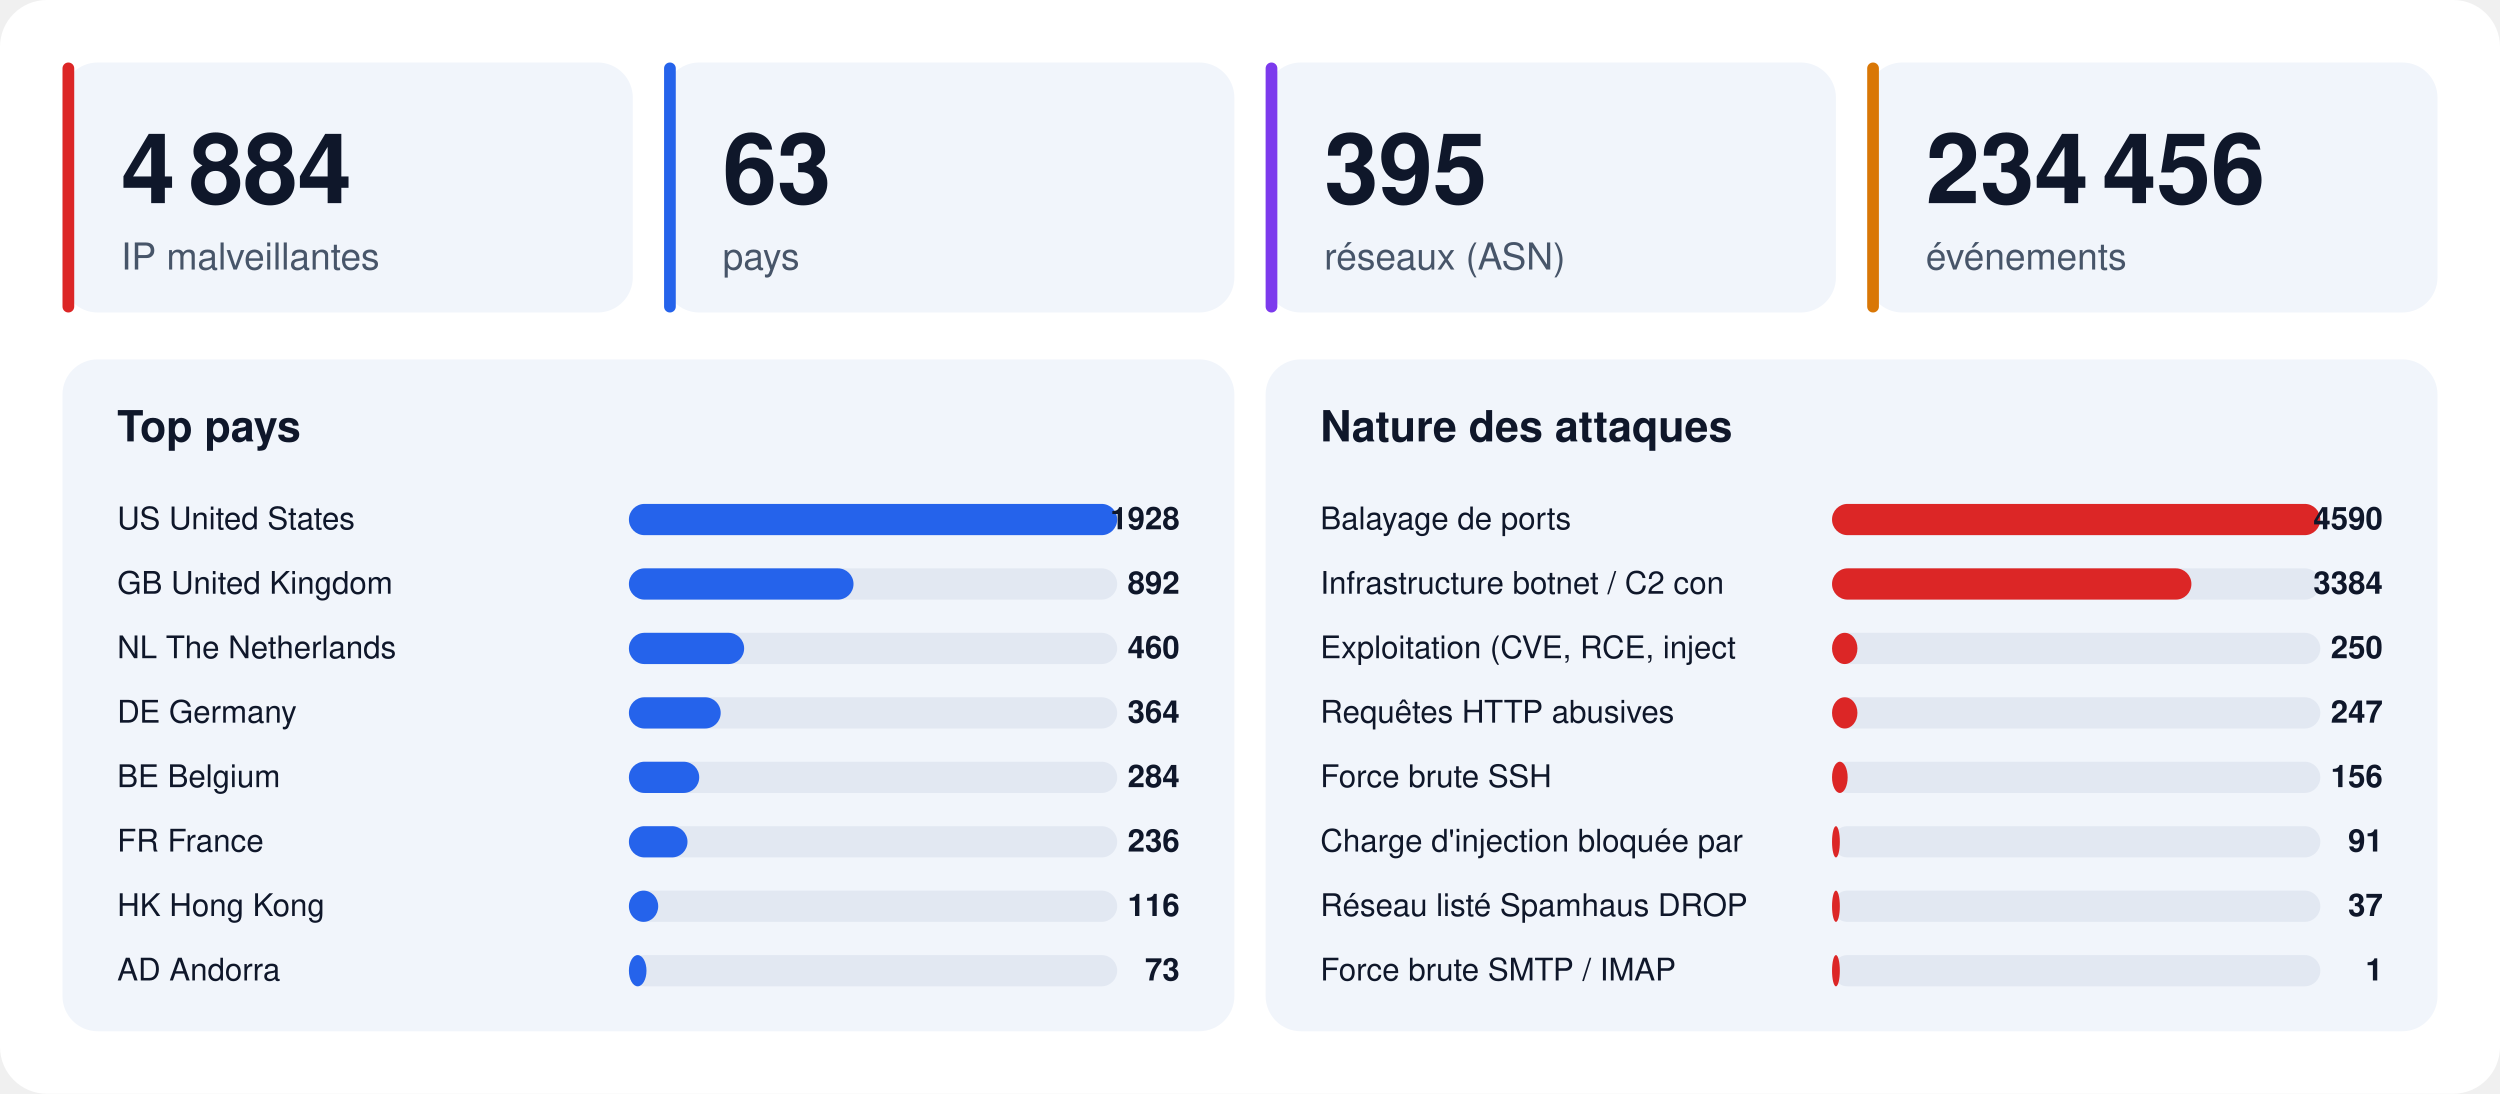
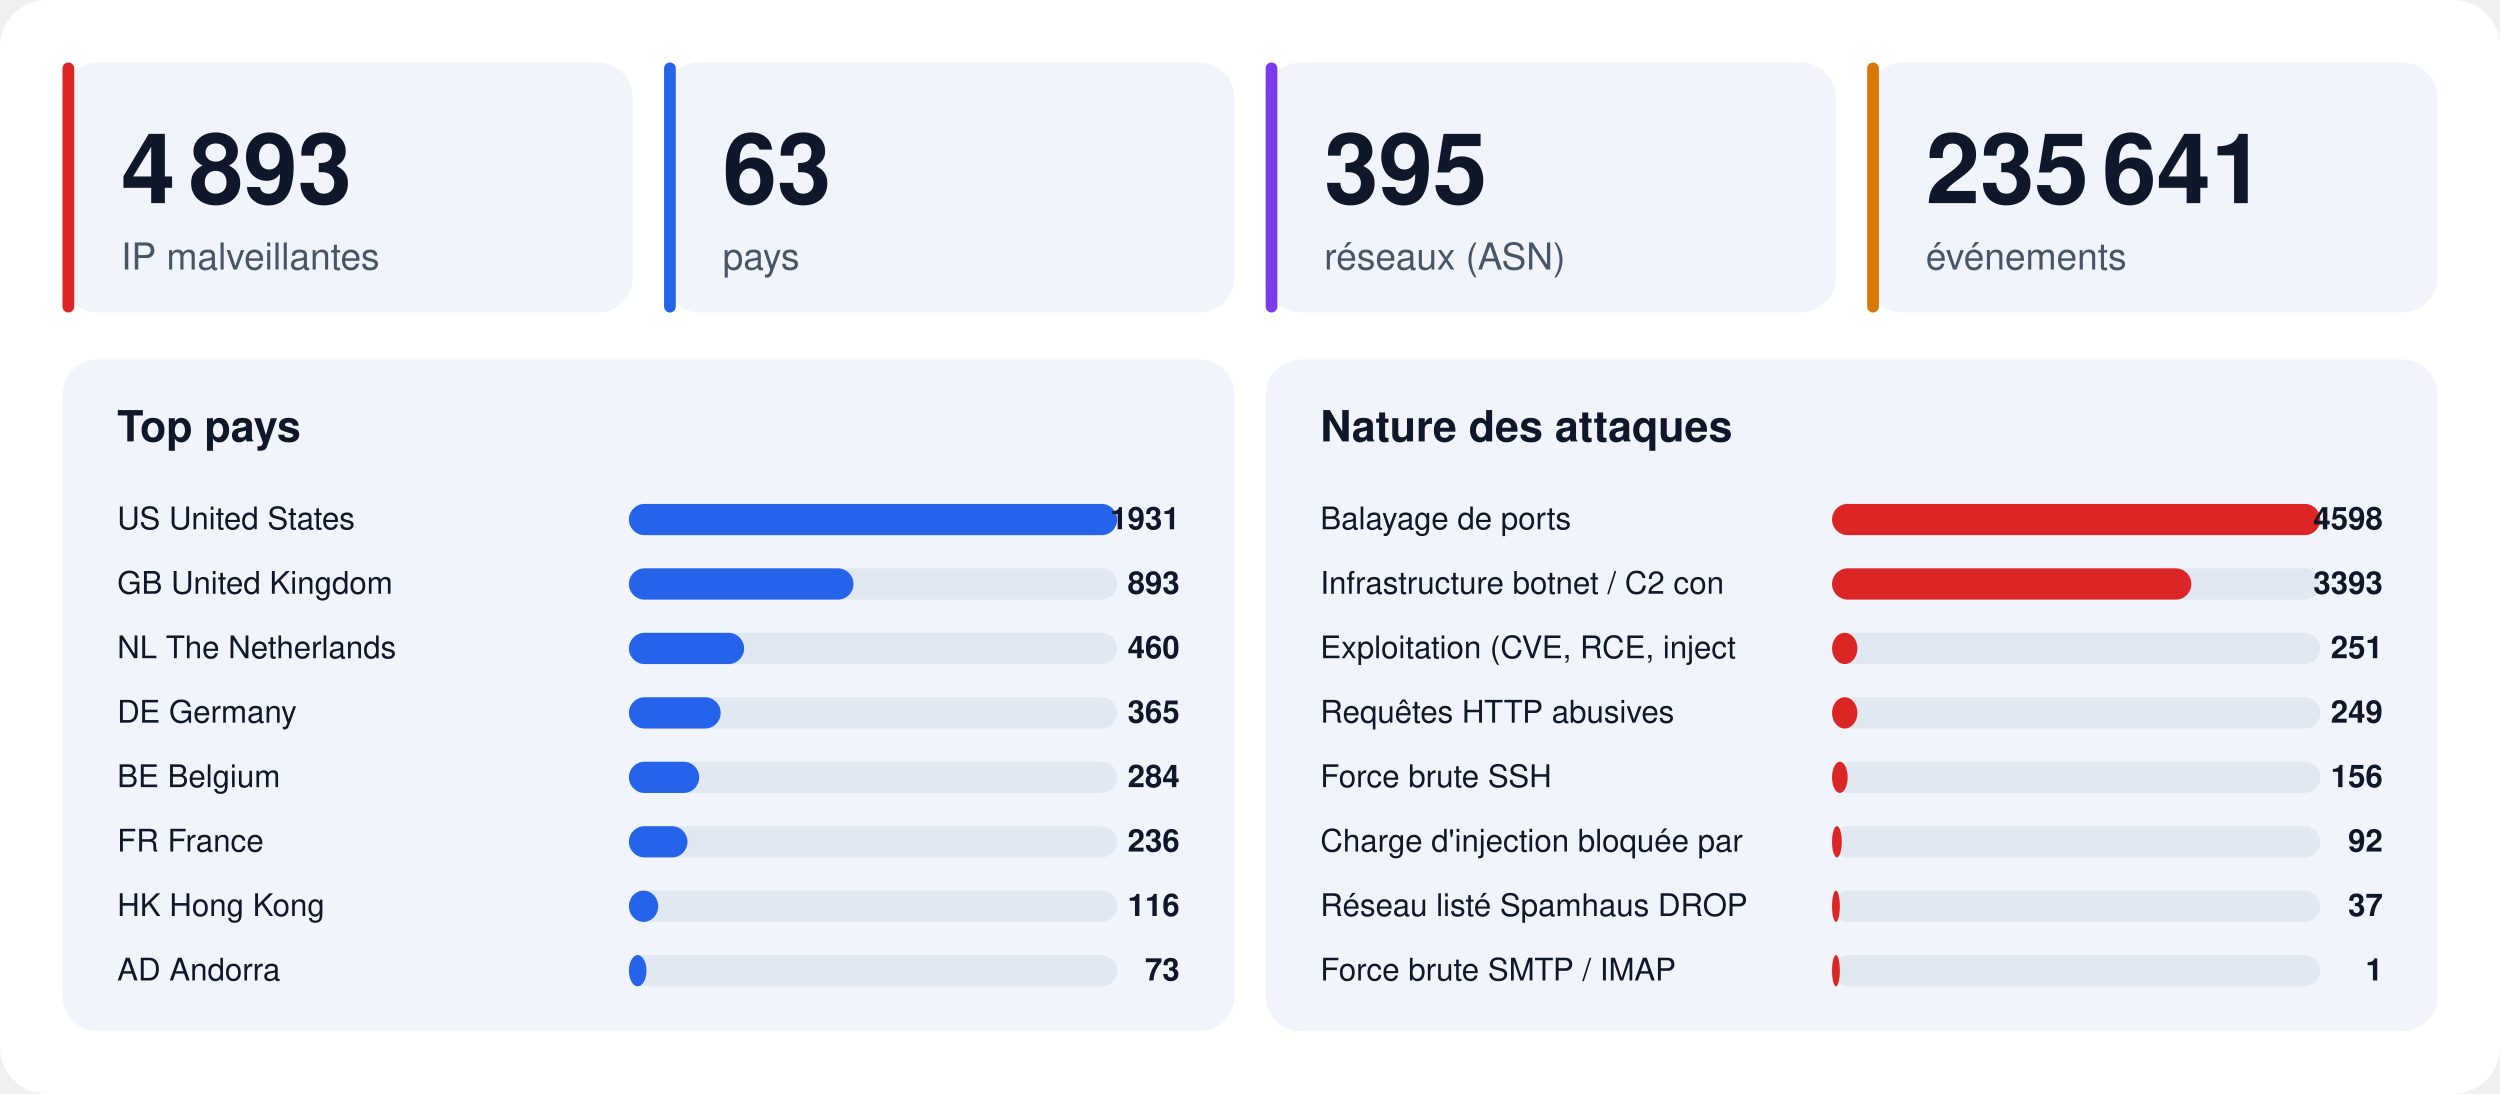
<svg xmlns="http://www.w3.org/2000/svg" width="1280" height="560" viewBox="0 0 1280 560" font-family="-apple-system,BlinkMacSystemFont,'Segoe UI',Helvetica,Arial,sans-serif">
  <rect width="1280" height="560" rx="24" fill="#ffffff" />
  <rect x="32" y="32" width="292" height="128" rx="18" fill="#f1f5fb" />
  <rect x="32" y="32" width="6" height="128" rx="3" fill="#dc2626" />
-   <text x="62" y="104" font-size="50" font-weight="800" fill="#0f172a">4 884</text>
+   <text x="62" y="104" font-size="50" font-weight="800" fill="#0f172a">4 893</text>
  <text x="62" y="138" font-size="19" fill="#475569">IP malveillantes</text>
  <rect x="340" y="32" width="292" height="128" rx="18" fill="#f1f5fb" />
  <rect x="340" y="32" width="6" height="128" rx="3" fill="#2563eb" />
  <text x="370" y="104" font-size="50" font-weight="800" fill="#0f172a">63</text>
  <text x="370" y="138" font-size="19" fill="#475569">pays</text>
  <rect x="648" y="32" width="292" height="128" rx="18" fill="#f1f5fb" />
  <rect x="648" y="32" width="6" height="128" rx="3" fill="#7c3aed" />
  <text x="678" y="104" font-size="50" font-weight="800" fill="#0f172a">395</text>
  <text x="678" y="138" font-size="19" fill="#475569">réseaux (ASN)</text>
  <rect x="956" y="32" width="292" height="128" rx="18" fill="#f1f5fb" />
  <rect x="956" y="32" width="6" height="128" rx="3" fill="#d97706" />
-   <text x="986" y="104" font-size="50" font-weight="800" fill="#0f172a">234 456</text>
+   <text x="986" y="104" font-size="50" font-weight="800" fill="#0f172a">235 641</text>
  <text x="986" y="138" font-size="19" fill="#475569">événements</text>
  <rect x="32" y="184" width="600" height="344" rx="18" fill="#f1f5fb" />
  <text x="60" y="226" font-size="22" font-weight="700" fill="#0f172a">Top pays</text>
  <text x="60" y="271" font-size="16" fill="#0f172a">US  United States</text>
  <rect x="322" y="258" width="250" height="16" rx="8" fill="#e2e8f2" />
  <rect x="322" y="258" width="250" height="16" rx="8" fill="#2563eb" />
-   <text x="604" y="271" font-size="16" font-weight="700" text-anchor="end" fill="#0f172a">1928</text>
+   <text x="604" y="271" font-size="16" font-weight="700" text-anchor="end" fill="#0f172a">1931</text>
  <text x="60" y="304" font-size="16" fill="#0f172a">GB  United Kingdom</text>
  <rect x="322" y="291" width="250" height="16" rx="8" fill="#e2e8f2" />
  <rect x="322" y="291" width="115" height="16" rx="8" fill="#2563eb" />
-   <text x="604" y="304" font-size="16" font-weight="700" text-anchor="end" fill="#0f172a">892</text>
+   <text x="604" y="304" font-size="16" font-weight="700" text-anchor="end" fill="#0f172a">893</text>
  <text x="60" y="337" font-size="16" fill="#0f172a">NL  The Netherlands</text>
  <rect x="322" y="324" width="250" height="16" rx="8" fill="#e2e8f2" />
  <rect x="322" y="324" width="59" height="16" rx="8" fill="#2563eb" />
  <text x="604" y="337" font-size="16" font-weight="700" text-anchor="end" fill="#0f172a">460</text>
  <text x="60" y="370" font-size="16" fill="#0f172a">DE  Germany</text>
  <rect x="322" y="357" width="250" height="16" rx="8" fill="#e2e8f2" />
  <rect x="322" y="357" width="47" height="16" rx="8" fill="#2563eb" />
-   <text x="604" y="370" font-size="16" font-weight="700" text-anchor="end" fill="#0f172a">364</text>
+   <text x="604" y="370" font-size="16" font-weight="700" text-anchor="end" fill="#0f172a">365</text>
  <text x="60" y="403" font-size="16" fill="#0f172a">BE  Belgium</text>
  <rect x="322" y="390" width="250" height="16" rx="8" fill="#e2e8f2" />
  <rect x="322" y="390" width="36" height="16" rx="8" fill="#2563eb" />
  <text x="604" y="403" font-size="16" font-weight="700" text-anchor="end" fill="#0f172a">284</text>
  <text x="60" y="436" font-size="16" fill="#0f172a">FR  France</text>
  <rect x="322" y="423" width="250" height="16" rx="8" fill="#e2e8f2" />
  <rect x="322" y="423" width="30" height="16" rx="8" fill="#2563eb" />
  <text x="604" y="436" font-size="16" font-weight="700" text-anchor="end" fill="#0f172a">236</text>
  <text x="60" y="469" font-size="16" fill="#0f172a">HK  Hong Kong</text>
  <rect x="322" y="456" width="250" height="16" rx="8" fill="#e2e8f2" />
  <rect x="322" y="456" width="15" height="16" rx="8" fill="#2563eb" />
  <text x="604" y="469" font-size="16" font-weight="700" text-anchor="end" fill="#0f172a">116</text>
  <text x="60" y="502" font-size="16" fill="#0f172a">AD  Andorra</text>
  <rect x="322" y="489" width="250" height="16" rx="8" fill="#e2e8f2" />
  <rect x="322" y="489" width="9" height="16" rx="8" fill="#2563eb" />
  <text x="604" y="502" font-size="16" font-weight="700" text-anchor="end" fill="#0f172a">73</text>
  <rect x="648" y="184" width="600" height="344" rx="18" fill="#f1f5fb" />
  <text x="676" y="226" font-size="22" font-weight="700" fill="#0f172a">Nature des attaques</text>
  <text x="676" y="271" font-size="16" fill="#0f172a">Balayage de ports</text>
  <rect x="938" y="258" width="250" height="16" rx="8" fill="#e2e8f2" />
  <rect x="938" y="258" width="250" height="16" rx="8" fill="#dc2626" />
-   <text x="1220" y="271" font-size="16" font-weight="700" text-anchor="end" fill="#0f172a">4590</text>
+   <text x="1220" y="271" font-size="16" font-weight="700" text-anchor="end" fill="#0f172a">4598</text>
  <text x="676" y="304" font-size="16" fill="#0f172a">Infrastructure botnet / C2 con</text>
  <rect x="938" y="291" width="250" height="16" rx="8" fill="#e2e8f2" />
  <rect x="938" y="291" width="184" height="16" rx="8" fill="#dc2626" />
-   <text x="1220" y="304" font-size="16" font-weight="700" text-anchor="end" fill="#0f172a">3384</text>
+   <text x="1220" y="304" font-size="16" font-weight="700" text-anchor="end" fill="#0f172a">3393</text>
  <text x="676" y="337" font-size="16" fill="#0f172a">Exploitation (CVE, RCE, inject</text>
  <rect x="938" y="324" width="250" height="16" rx="8" fill="#e2e8f2" />
  <rect x="938" y="324" width="13" height="16" rx="8" fill="#dc2626" />
-   <text x="1220" y="337" font-size="16" font-weight="700" text-anchor="end" fill="#0f172a">250</text>
+   <text x="1220" y="337" font-size="16" font-weight="700" text-anchor="end" fill="#0f172a">251</text>
  <text x="676" y="370" font-size="16" fill="#0f172a">Requêtes HTTP abusives</text>
  <rect x="938" y="357" width="250" height="16" rx="8" fill="#e2e8f2" />
  <rect x="938" y="357" width="13" height="16" rx="8" fill="#dc2626" />
-   <text x="1220" y="370" font-size="16" font-weight="700" text-anchor="end" fill="#0f172a">247</text>
+   <text x="1220" y="370" font-size="16" font-weight="700" text-anchor="end" fill="#0f172a">249</text>
  <text x="676" y="403" font-size="16" fill="#0f172a">Force brute SSH</text>
  <rect x="938" y="390" width="250" height="16" rx="8" fill="#e2e8f2" />
  <rect x="938" y="390" width="8" height="16" rx="8" fill="#dc2626" />
  <text x="1220" y="403" font-size="16" font-weight="700" text-anchor="end" fill="#0f172a">156</text>
  <text x="676" y="436" font-size="16" fill="#0f172a">Charge d'injection bloquée par</text>
  <rect x="938" y="423" width="250" height="16" rx="8" fill="#e2e8f2" />
-   <rect x="938" y="423" width="4" height="16" rx="8" fill="#dc2626" />
-   <text x="1220" y="436" font-size="16" font-weight="700" text-anchor="end" fill="#0f172a">91</text>
+   <rect x="938" y="423" width="5" height="16" rx="8" fill="#dc2626" />
+   <text x="1220" y="436" font-size="16" font-weight="700" text-anchor="end" fill="#0f172a">92</text>
  <text x="676" y="469" font-size="16" fill="#0f172a">Réseau listé Spamhaus DROP</text>
  <rect x="938" y="456" width="250" height="16" rx="8" fill="#e2e8f2" />
  <rect x="938" y="456" width="4" height="16" rx="8" fill="#dc2626" />
  <text x="1220" y="469" font-size="16" font-weight="700" text-anchor="end" fill="#0f172a">37</text>
  <text x="676" y="502" font-size="16" fill="#0f172a">Force brute SMTP / IMAP</text>
  <rect x="938" y="489" width="250" height="16" rx="8" fill="#e2e8f2" />
  <rect x="938" y="489" width="4" height="16" rx="8" fill="#dc2626" />
  <text x="1220" y="502" font-size="16" font-weight="700" text-anchor="end" fill="#0f172a">1</text>
</svg>
